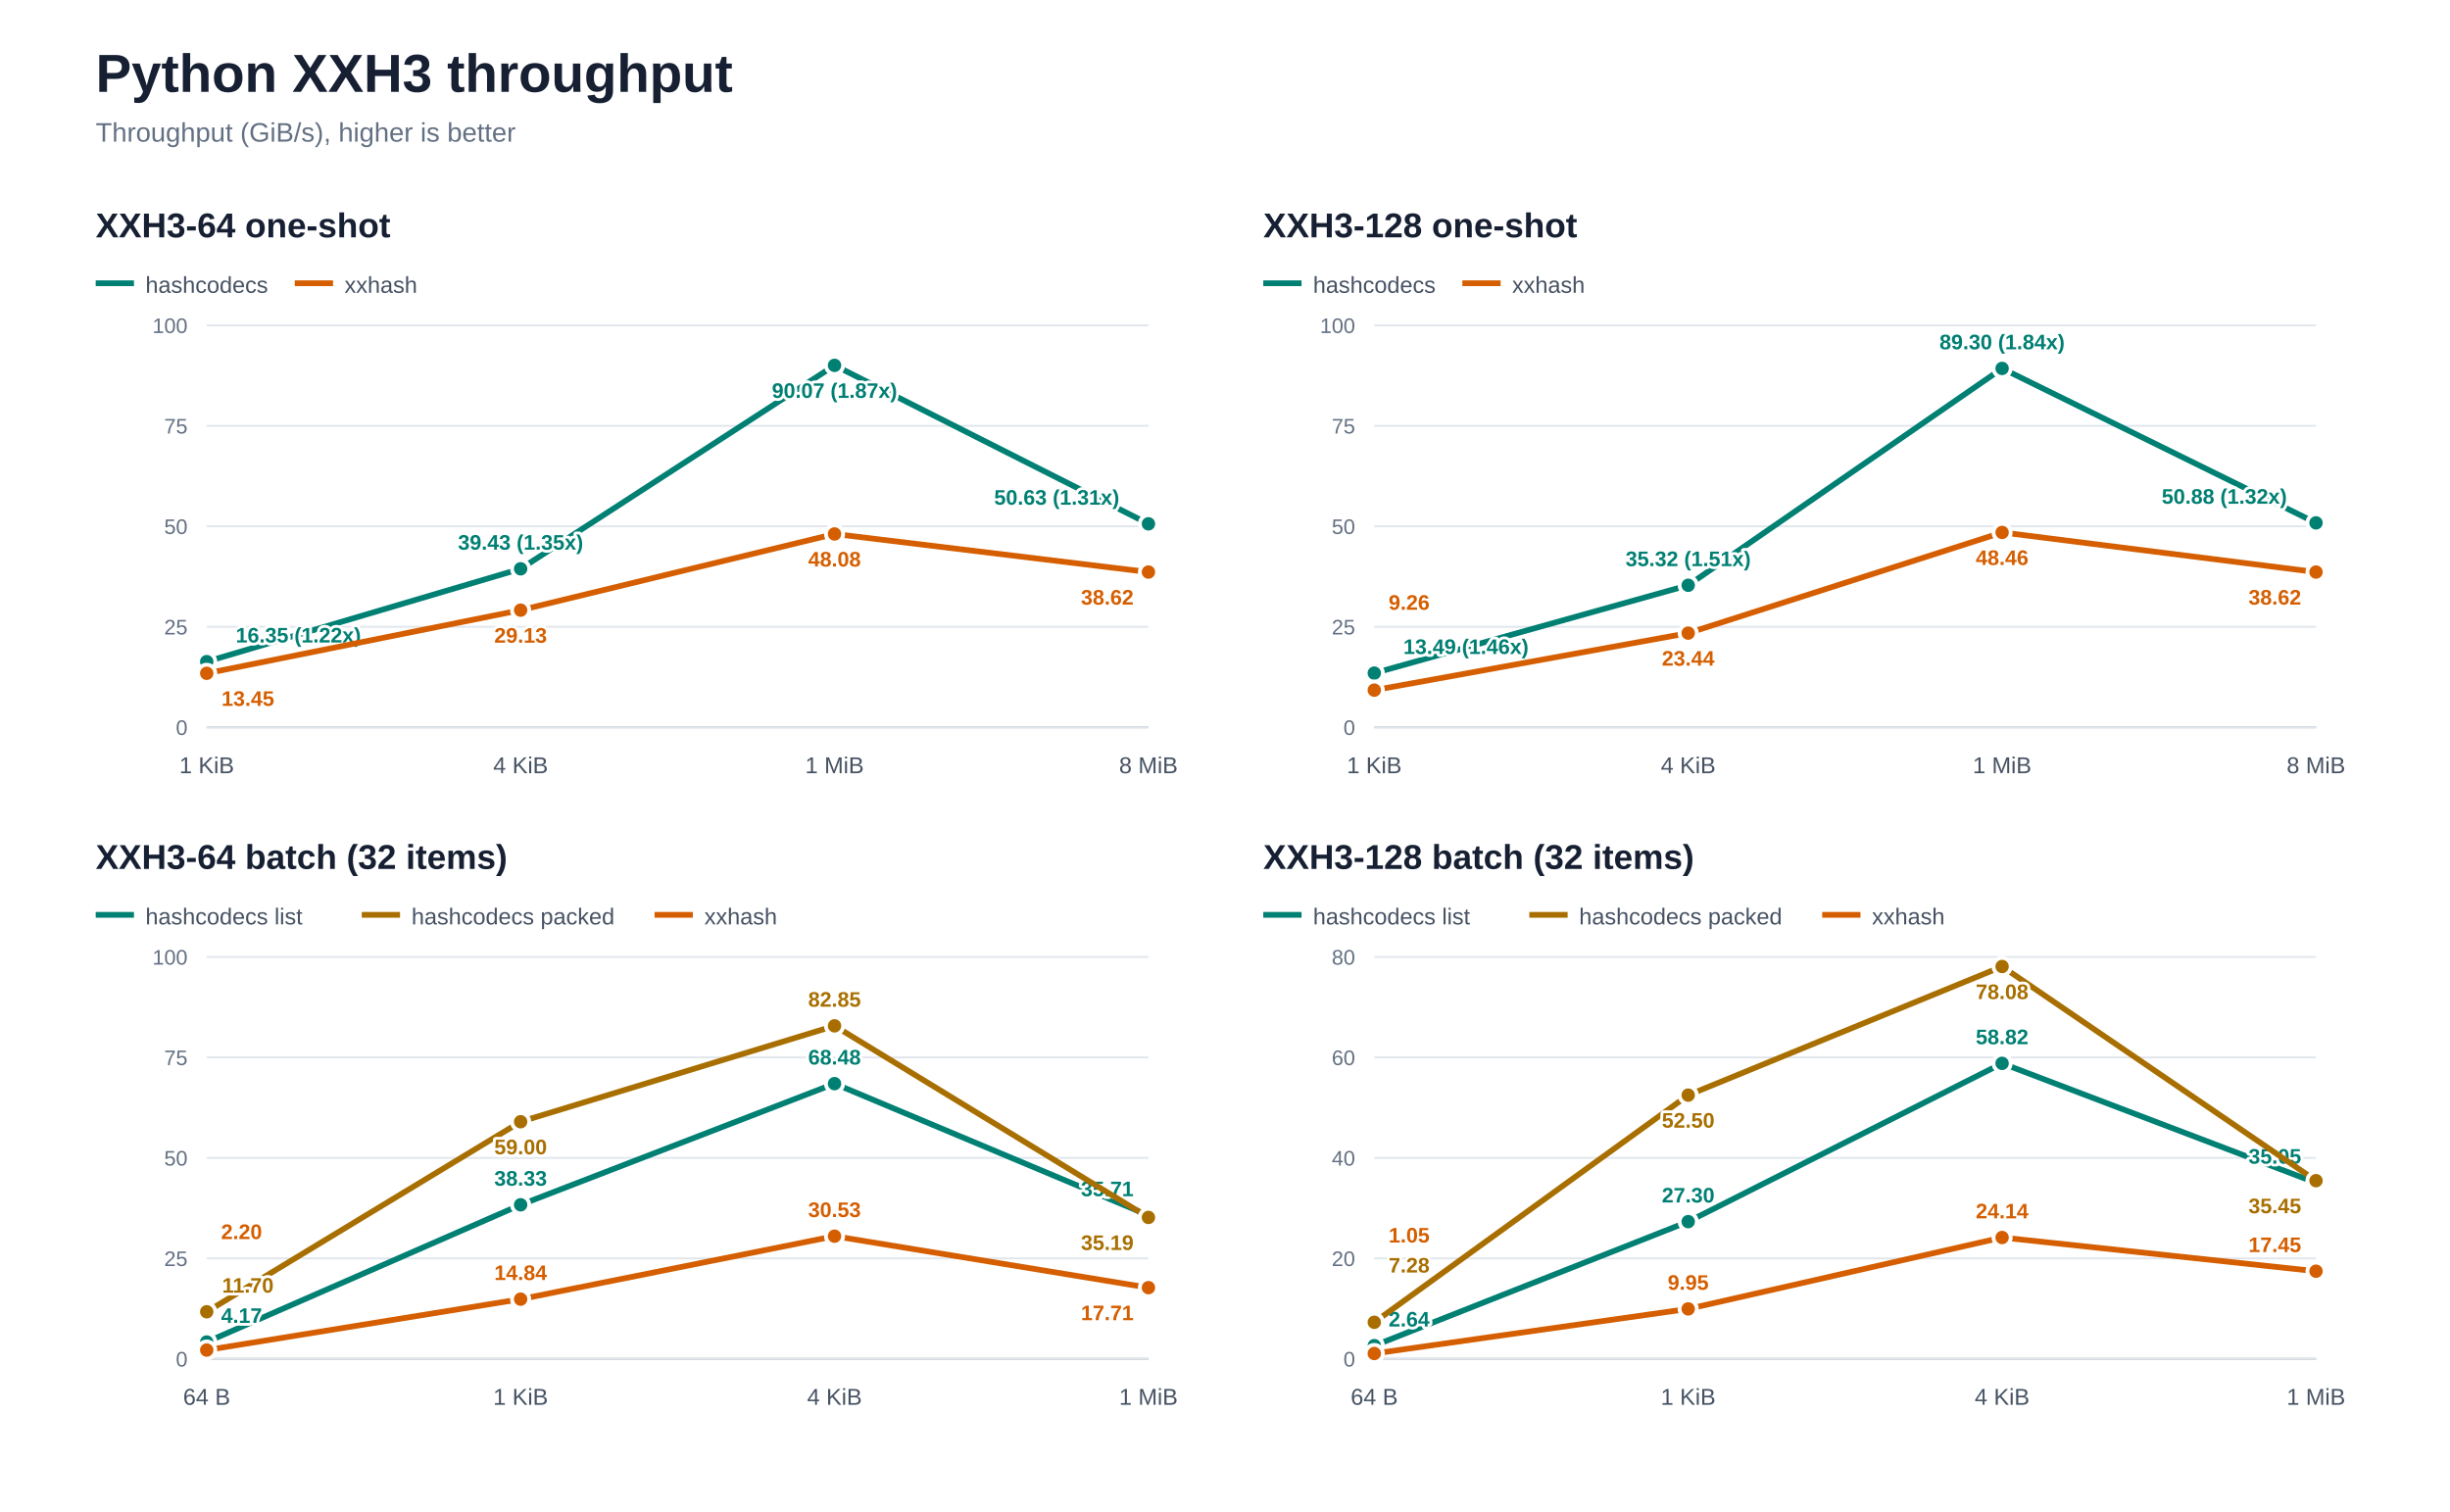
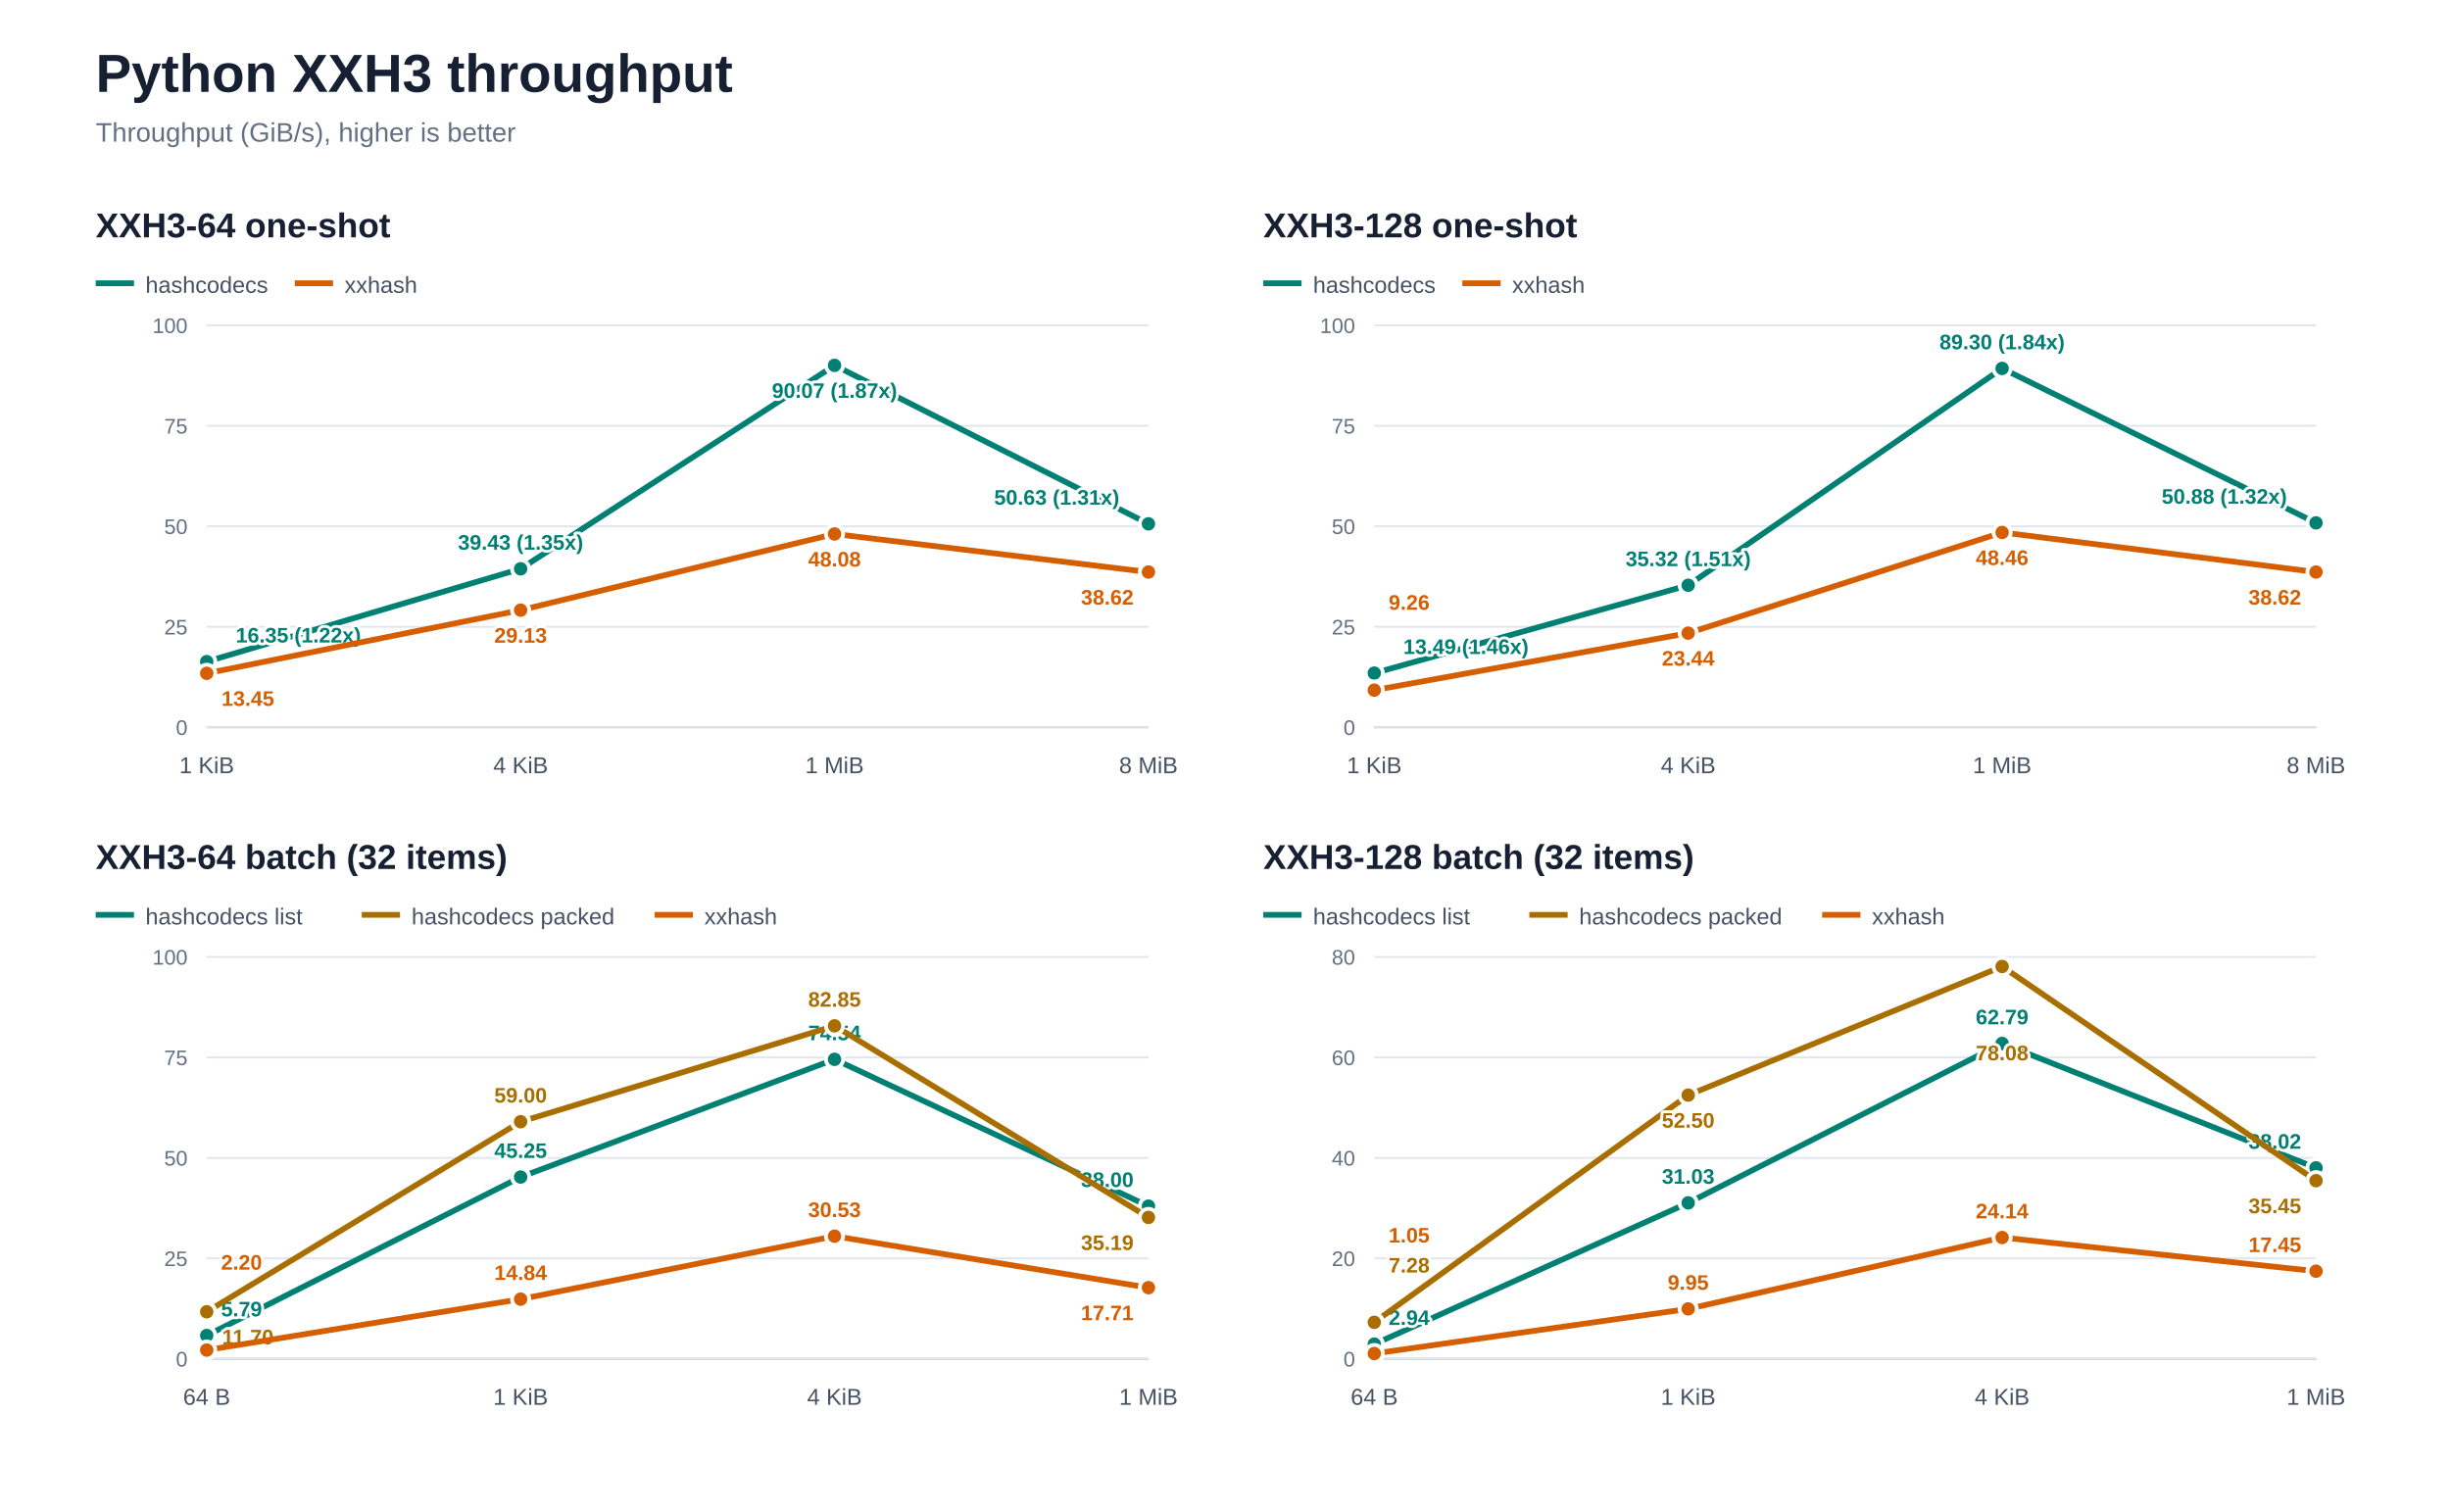
<svg xmlns="http://www.w3.org/2000/svg" width="1280" height="790" viewBox="0 0 1280 790" role="img" aria-labelledby="title desc">
  <rect width="100%" height="100%" fill="#ffffff" />
  <text x="50" y="48" fill="#172033" font-family="Segoe UI,Arial,sans-serif" font-size="28" font-weight="700">Python XXH3 throughput</text>
  <text x="50" y="74" fill="#637083" font-family="Segoe UI,Arial,sans-serif" font-size="14">Throughput (GiB/s), higher is better</text>
  <text x="50" y="124" fill="#172033" font-family="Segoe UI,Arial,sans-serif" font-size="18" font-weight="600">XXH3-64 one-shot</text>
  <line x1="108" y1="380" x2="600" y2="380" stroke="#9aa5b4" />
  <line x1="50" y1="148" x2="70" y2="148" stroke="#007f73" stroke-width="3" />
  <text x="76" y="153" fill="#465263" font-family="Segoe UI,Arial,sans-serif" font-size="12">hashcodecs</text>
  <line x1="154" y1="148" x2="174" y2="148" stroke="#d55e00" stroke-width="3" />
  <text x="180" y="153" fill="#465263" font-family="Segoe UI,Arial,sans-serif" font-size="12">xxhash</text>
  <line x1="108" y1="380.0" x2="600" y2="380.0" stroke="#e1e6ed" />
  <text x="98" y="384.0" text-anchor="end" fill="#637083" font-family="Segoe UI,Arial,sans-serif" font-size="11">0</text>
  <line x1="108" y1="327.5" x2="600" y2="327.5" stroke="#e1e6ed" />
  <text x="98" y="331.5" text-anchor="end" fill="#637083" font-family="Segoe UI,Arial,sans-serif" font-size="11">25</text>
  <line x1="108" y1="275.0" x2="600" y2="275.0" stroke="#e1e6ed" />
  <text x="98" y="279.0" text-anchor="end" fill="#637083" font-family="Segoe UI,Arial,sans-serif" font-size="11">50</text>
  <line x1="108" y1="222.5" x2="600" y2="222.5" stroke="#e1e6ed" />
  <text x="98" y="226.5" text-anchor="end" fill="#637083" font-family="Segoe UI,Arial,sans-serif" font-size="11">75</text>
  <line x1="108" y1="170.0" x2="600" y2="170.0" stroke="#e1e6ed" />
  <text x="98" y="174.0" text-anchor="end" fill="#637083" font-family="Segoe UI,Arial,sans-serif" font-size="11">100</text>
  <text x="108.0" y="404" text-anchor="middle" fill="#465263" font-family="Segoe UI,Arial,sans-serif" font-size="12">1 KiB</text>
  <text x="272.0" y="404" text-anchor="middle" fill="#465263" font-family="Segoe UI,Arial,sans-serif" font-size="12">4 KiB</text>
  <text x="436.0" y="404" text-anchor="middle" fill="#465263" font-family="Segoe UI,Arial,sans-serif" font-size="12">1 MiB</text>
  <text x="600.0" y="404" text-anchor="middle" fill="#465263" font-family="Segoe UI,Arial,sans-serif" font-size="12">8 MiB</text>
  <polyline points="108.0,345.7 272.0,297.2 436.0,190.9 600.0,273.7" fill="none" stroke="#007f73" stroke-width="3" stroke-linejoin="round" stroke-linecap="round" />
  <circle cx="108.0" cy="345.7" r="4.5" fill="#007f73" stroke="#ffffff" stroke-width="2" />
  <text x="155.9" y="335.7" text-anchor="middle" fill="#007f73" font-family="Segoe UI,Arial,sans-serif" font-size="11" font-weight="600" paint-order="stroke" stroke="#ffffff" stroke-width="3" stroke-linejoin="round">16.35 (1.22x)</text>
  <circle cx="272.0" cy="297.2" r="4.5" fill="#007f73" stroke="#ffffff" stroke-width="2" />
  <text x="272.0" y="287.2" text-anchor="middle" fill="#007f73" font-family="Segoe UI,Arial,sans-serif" font-size="11" font-weight="600" paint-order="stroke" stroke="#ffffff" stroke-width="3" stroke-linejoin="round">39.43 (1.35x)</text>
  <circle cx="436.0" cy="190.9" r="4.5" fill="#007f73" stroke="#ffffff" stroke-width="2" />
  <text x="436.0" y="207.9" text-anchor="middle" fill="#007f73" font-family="Segoe UI,Arial,sans-serif" font-size="11" font-weight="600" paint-order="stroke" stroke="#ffffff" stroke-width="3" stroke-linejoin="round">90.07 (1.87x)</text>
  <circle cx="600.0" cy="273.7" r="4.5" fill="#007f73" stroke="#ffffff" stroke-width="2" />
  <text x="552.1" y="263.7" text-anchor="middle" fill="#007f73" font-family="Segoe UI,Arial,sans-serif" font-size="11" font-weight="600" paint-order="stroke" stroke="#ffffff" stroke-width="3" stroke-linejoin="round">50.63 (1.31x)</text>
  <polyline points="108.0,351.8 272.0,318.8 436.0,279.0 600.0,298.9" fill="none" stroke="#d55e00" stroke-width="3" stroke-linejoin="round" stroke-linecap="round" />
  <circle cx="108.0" cy="351.8" r="4.5" fill="#d55e00" stroke="#ffffff" stroke-width="2" />
  <text x="129.5" y="368.8" text-anchor="middle" fill="#d55e00" font-family="Segoe UI,Arial,sans-serif" font-size="11" font-weight="600" paint-order="stroke" stroke="#ffffff" stroke-width="3" stroke-linejoin="round">13.45</text>
  <circle cx="272.0" cy="318.8" r="4.5" fill="#d55e00" stroke="#ffffff" stroke-width="2" />
  <text x="272.0" y="335.8" text-anchor="middle" fill="#d55e00" font-family="Segoe UI,Arial,sans-serif" font-size="11" font-weight="600" paint-order="stroke" stroke="#ffffff" stroke-width="3" stroke-linejoin="round">29.13</text>
  <circle cx="436.0" cy="279.0" r="4.5" fill="#d55e00" stroke="#ffffff" stroke-width="2" />
  <text x="436.0" y="296.0" text-anchor="middle" fill="#d55e00" font-family="Segoe UI,Arial,sans-serif" font-size="11" font-weight="600" paint-order="stroke" stroke="#ffffff" stroke-width="3" stroke-linejoin="round">48.08</text>
  <circle cx="600.0" cy="298.9" r="4.5" fill="#d55e00" stroke="#ffffff" stroke-width="2" />
  <text x="578.5" y="315.9" text-anchor="middle" fill="#d55e00" font-family="Segoe UI,Arial,sans-serif" font-size="11" font-weight="600" paint-order="stroke" stroke="#ffffff" stroke-width="3" stroke-linejoin="round">38.62</text>
  <text x="660" y="124" fill="#172033" font-family="Segoe UI,Arial,sans-serif" font-size="18" font-weight="600">XXH3-128 one-shot</text>
  <line x1="718" y1="380" x2="1210" y2="380" stroke="#9aa5b4" />
  <line x1="660" y1="148" x2="680" y2="148" stroke="#007f73" stroke-width="3" />
  <text x="686" y="153" fill="#465263" font-family="Segoe UI,Arial,sans-serif" font-size="12">hashcodecs</text>
  <line x1="764" y1="148" x2="784" y2="148" stroke="#d55e00" stroke-width="3" />
  <text x="790" y="153" fill="#465263" font-family="Segoe UI,Arial,sans-serif" font-size="12">xxhash</text>
  <line x1="718" y1="380.0" x2="1210" y2="380.0" stroke="#e1e6ed" />
  <text x="708" y="384.0" text-anchor="end" fill="#637083" font-family="Segoe UI,Arial,sans-serif" font-size="11">0</text>
  <line x1="718" y1="327.5" x2="1210" y2="327.5" stroke="#e1e6ed" />
  <text x="708" y="331.5" text-anchor="end" fill="#637083" font-family="Segoe UI,Arial,sans-serif" font-size="11">25</text>
  <line x1="718" y1="275.0" x2="1210" y2="275.0" stroke="#e1e6ed" />
  <text x="708" y="279.0" text-anchor="end" fill="#637083" font-family="Segoe UI,Arial,sans-serif" font-size="11">50</text>
  <line x1="718" y1="222.5" x2="1210" y2="222.5" stroke="#e1e6ed" />
  <text x="708" y="226.5" text-anchor="end" fill="#637083" font-family="Segoe UI,Arial,sans-serif" font-size="11">75</text>
  <line x1="718" y1="170.0" x2="1210" y2="170.0" stroke="#e1e6ed" />
  <text x="708" y="174.0" text-anchor="end" fill="#637083" font-family="Segoe UI,Arial,sans-serif" font-size="11">100</text>
  <text x="718.0" y="404" text-anchor="middle" fill="#465263" font-family="Segoe UI,Arial,sans-serif" font-size="12">1 KiB</text>
  <text x="882.0" y="404" text-anchor="middle" fill="#465263" font-family="Segoe UI,Arial,sans-serif" font-size="12">4 KiB</text>
  <text x="1046.0" y="404" text-anchor="middle" fill="#465263" font-family="Segoe UI,Arial,sans-serif" font-size="12">1 MiB</text>
  <text x="1210.0" y="404" text-anchor="middle" fill="#465263" font-family="Segoe UI,Arial,sans-serif" font-size="12">8 MiB</text>
  <polyline points="718.0,351.7 882.0,305.8 1046.0,192.5 1210.0,273.2" fill="none" stroke="#007f73" stroke-width="3" stroke-linejoin="round" stroke-linecap="round" />
  <circle cx="718.0" cy="351.7" r="4.5" fill="#007f73" stroke="#ffffff" stroke-width="2" />
  <text x="765.9" y="341.7" text-anchor="middle" fill="#007f73" font-family="Segoe UI,Arial,sans-serif" font-size="11" font-weight="600" paint-order="stroke" stroke="#ffffff" stroke-width="3" stroke-linejoin="round">13.49 (1.46x)</text>
  <circle cx="882.0" cy="305.8" r="4.5" fill="#007f73" stroke="#ffffff" stroke-width="2" />
  <text x="882.0" y="295.8" text-anchor="middle" fill="#007f73" font-family="Segoe UI,Arial,sans-serif" font-size="11" font-weight="600" paint-order="stroke" stroke="#ffffff" stroke-width="3" stroke-linejoin="round">35.32 (1.51x)</text>
  <circle cx="1046.0" cy="192.5" r="4.5" fill="#007f73" stroke="#ffffff" stroke-width="2" />
  <text x="1046.0" y="182.5" text-anchor="middle" fill="#007f73" font-family="Segoe UI,Arial,sans-serif" font-size="11" font-weight="600" paint-order="stroke" stroke="#ffffff" stroke-width="3" stroke-linejoin="round">89.30 (1.84x)</text>
  <circle cx="1210.0" cy="273.2" r="4.5" fill="#007f73" stroke="#ffffff" stroke-width="2" />
  <text x="1162.1" y="263.2" text-anchor="middle" fill="#007f73" font-family="Segoe UI,Arial,sans-serif" font-size="11" font-weight="600" paint-order="stroke" stroke="#ffffff" stroke-width="3" stroke-linejoin="round">50.88 (1.32x)</text>
  <polyline points="718.0,360.6 882.0,330.8 1046.0,278.2 1210.0,298.9" fill="none" stroke="#d55e00" stroke-width="3" stroke-linejoin="round" stroke-linecap="round" />
  <circle cx="718.0" cy="360.6" r="4.5" fill="#d55e00" stroke="#ffffff" stroke-width="2" />
  <text x="736.2" y="318.6" text-anchor="middle" fill="#d55e00" font-family="Segoe UI,Arial,sans-serif" font-size="11" font-weight="600" paint-order="stroke" stroke="#ffffff" stroke-width="3" stroke-linejoin="round">9.26</text>
  <circle cx="882.0" cy="330.8" r="4.5" fill="#d55e00" stroke="#ffffff" stroke-width="2" />
  <text x="882.0" y="347.8" text-anchor="middle" fill="#d55e00" font-family="Segoe UI,Arial,sans-serif" font-size="11" font-weight="600" paint-order="stroke" stroke="#ffffff" stroke-width="3" stroke-linejoin="round">23.44</text>
  <circle cx="1046.0" cy="278.2" r="4.5" fill="#d55e00" stroke="#ffffff" stroke-width="2" />
  <text x="1046.0" y="295.2" text-anchor="middle" fill="#d55e00" font-family="Segoe UI,Arial,sans-serif" font-size="11" font-weight="600" paint-order="stroke" stroke="#ffffff" stroke-width="3" stroke-linejoin="round">48.46</text>
  <circle cx="1210.0" cy="298.9" r="4.5" fill="#d55e00" stroke="#ffffff" stroke-width="2" />
  <text x="1188.5" y="315.9" text-anchor="middle" fill="#d55e00" font-family="Segoe UI,Arial,sans-serif" font-size="11" font-weight="600" paint-order="stroke" stroke="#ffffff" stroke-width="3" stroke-linejoin="round">38.62</text>
  <text x="50" y="454" fill="#172033" font-family="Segoe UI,Arial,sans-serif" font-size="18" font-weight="600">XXH3-64 batch (32 items)</text>
  <line x1="108" y1="710" x2="600" y2="710" stroke="#9aa5b4" />
  <line x1="50" y1="478" x2="70" y2="478" stroke="#007f73" stroke-width="3" />
  <text x="76" y="483" fill="#465263" font-family="Segoe UI,Arial,sans-serif" font-size="12">hashcodecs list</text>
  <line x1="189" y1="478" x2="209" y2="478" stroke="#a86f00" stroke-width="3" />
  <text x="215" y="483" fill="#465263" font-family="Segoe UI,Arial,sans-serif" font-size="12">hashcodecs packed</text>
  <line x1="342" y1="478" x2="362" y2="478" stroke="#d55e00" stroke-width="3" />
  <text x="368" y="483" fill="#465263" font-family="Segoe UI,Arial,sans-serif" font-size="12">xxhash</text>
  <line x1="108" y1="710.0" x2="600" y2="710.0" stroke="#e1e6ed" />
  <text x="98" y="714.0" text-anchor="end" fill="#637083" font-family="Segoe UI,Arial,sans-serif" font-size="11">0</text>
  <line x1="108" y1="657.5" x2="600" y2="657.5" stroke="#e1e6ed" />
  <text x="98" y="661.5" text-anchor="end" fill="#637083" font-family="Segoe UI,Arial,sans-serif" font-size="11">25</text>
  <line x1="108" y1="605.0" x2="600" y2="605.0" stroke="#e1e6ed" />
  <text x="98" y="609.0" text-anchor="end" fill="#637083" font-family="Segoe UI,Arial,sans-serif" font-size="11">50</text>
  <line x1="108" y1="552.5" x2="600" y2="552.5" stroke="#e1e6ed" />
  <text x="98" y="556.5" text-anchor="end" fill="#637083" font-family="Segoe UI,Arial,sans-serif" font-size="11">75</text>
  <line x1="108" y1="500.0" x2="600" y2="500.0" stroke="#e1e6ed" />
  <text x="98" y="504.0" text-anchor="end" fill="#637083" font-family="Segoe UI,Arial,sans-serif" font-size="11">100</text>
  <text x="108.0" y="734" text-anchor="middle" fill="#465263" font-family="Segoe UI,Arial,sans-serif" font-size="12">64 B</text>
  <text x="272.0" y="734" text-anchor="middle" fill="#465263" font-family="Segoe UI,Arial,sans-serif" font-size="12">1 KiB</text>
  <text x="436.0" y="734" text-anchor="middle" fill="#465263" font-family="Segoe UI,Arial,sans-serif" font-size="12">4 KiB</text>
  <text x="600.0" y="734" text-anchor="middle" fill="#465263" font-family="Segoe UI,Arial,sans-serif" font-size="12">1 MiB</text>
-   <polyline points="108.0,701.2 272.0,629.5 436.0,566.2 600.0,635.0" fill="none" stroke="#007f73" stroke-width="3" stroke-linejoin="round" stroke-linecap="round" />
-   <circle cx="108.0" cy="701.2" r="4.5" fill="#007f73" stroke="#ffffff" stroke-width="2" />
-   <text x="126.2" y="691.2" text-anchor="middle" fill="#007f73" font-family="Segoe UI,Arial,sans-serif" font-size="11" font-weight="600" paint-order="stroke" stroke="#ffffff" stroke-width="3" stroke-linejoin="round">4.17</text>
-   <circle cx="272.0" cy="629.5" r="4.5" fill="#007f73" stroke="#ffffff" stroke-width="2" />
-   <text x="272.0" y="619.5" text-anchor="middle" fill="#007f73" font-family="Segoe UI,Arial,sans-serif" font-size="11" font-weight="600" paint-order="stroke" stroke="#ffffff" stroke-width="3" stroke-linejoin="round">38.33</text>
-   <circle cx="436.0" cy="566.2" r="4.5" fill="#007f73" stroke="#ffffff" stroke-width="2" />
-   <text x="436.0" y="556.2" text-anchor="middle" fill="#007f73" font-family="Segoe UI,Arial,sans-serif" font-size="11" font-weight="600" paint-order="stroke" stroke="#ffffff" stroke-width="3" stroke-linejoin="round">68.48</text>
-   <circle cx="600.0" cy="635.0" r="4.5" fill="#007f73" stroke="#ffffff" stroke-width="2" />
-   <text x="578.5" y="625.0" text-anchor="middle" fill="#007f73" font-family="Segoe UI,Arial,sans-serif" font-size="11" font-weight="600" paint-order="stroke" stroke="#ffffff" stroke-width="3" stroke-linejoin="round">35.71</text>
+   <polyline points="108.0,697.8 272.0,615.0 436.0,553.5 600.0,630.2" fill="none" stroke="#007f73" stroke-width="3" stroke-linejoin="round" stroke-linecap="round" />
+   <circle cx="108.0" cy="697.8" r="4.5" fill="#007f73" stroke="#ffffff" stroke-width="2" />
+   <text x="126.2" y="687.8" text-anchor="middle" fill="#007f73" font-family="Segoe UI,Arial,sans-serif" font-size="11" font-weight="600" paint-order="stroke" stroke="#ffffff" stroke-width="3" stroke-linejoin="round">5.79</text>
+   <circle cx="272.0" cy="615.0" r="4.5" fill="#007f73" stroke="#ffffff" stroke-width="2" />
+   <text x="272.0" y="605.0" text-anchor="middle" fill="#007f73" font-family="Segoe UI,Arial,sans-serif" font-size="11" font-weight="600" paint-order="stroke" stroke="#ffffff" stroke-width="3" stroke-linejoin="round">45.25</text>
+   <circle cx="436.0" cy="553.5" r="4.5" fill="#007f73" stroke="#ffffff" stroke-width="2" />
+   <text x="436.0" y="543.5" text-anchor="middle" fill="#007f73" font-family="Segoe UI,Arial,sans-serif" font-size="11" font-weight="600" paint-order="stroke" stroke="#ffffff" stroke-width="3" stroke-linejoin="round">74.54</text>
+   <circle cx="600.0" cy="630.2" r="4.5" fill="#007f73" stroke="#ffffff" stroke-width="2" />
+   <text x="578.5" y="620.2" text-anchor="middle" fill="#007f73" font-family="Segoe UI,Arial,sans-serif" font-size="11" font-weight="600" paint-order="stroke" stroke="#ffffff" stroke-width="3" stroke-linejoin="round">38.00</text>
  <polyline points="108.0,685.4 272.0,586.1 436.0,536.0 600.0,636.1" fill="none" stroke="#a86f00" stroke-width="3" stroke-linejoin="round" stroke-linecap="round" />
  <circle cx="108.0" cy="685.4" r="4.5" fill="#a86f00" stroke="#ffffff" stroke-width="2" />
-   <text x="129.5" y="675.4" text-anchor="middle" fill="#a86f00" font-family="Segoe UI,Arial,sans-serif" font-size="11" font-weight="600" paint-order="stroke" stroke="#ffffff" stroke-width="3" stroke-linejoin="round">11.70</text>
+   <text x="129.5" y="702.4" text-anchor="middle" fill="#a86f00" font-family="Segoe UI,Arial,sans-serif" font-size="11" font-weight="600" paint-order="stroke" stroke="#ffffff" stroke-width="3" stroke-linejoin="round">11.70</text>
  <circle cx="272.0" cy="586.1" r="4.5" fill="#a86f00" stroke="#ffffff" stroke-width="2" />
-   <text x="272.0" y="603.1" text-anchor="middle" fill="#a86f00" font-family="Segoe UI,Arial,sans-serif" font-size="11" font-weight="600" paint-order="stroke" stroke="#ffffff" stroke-width="3" stroke-linejoin="round">59.00</text>
+   <text x="272.0" y="576.1" text-anchor="middle" fill="#a86f00" font-family="Segoe UI,Arial,sans-serif" font-size="11" font-weight="600" paint-order="stroke" stroke="#ffffff" stroke-width="3" stroke-linejoin="round">59.00</text>
  <circle cx="436.0" cy="536.0" r="4.5" fill="#a86f00" stroke="#ffffff" stroke-width="2" />
  <text x="436.0" y="526.0" text-anchor="middle" fill="#a86f00" font-family="Segoe UI,Arial,sans-serif" font-size="11" font-weight="600" paint-order="stroke" stroke="#ffffff" stroke-width="3" stroke-linejoin="round">82.85</text>
  <circle cx="600.0" cy="636.1" r="4.5" fill="#a86f00" stroke="#ffffff" stroke-width="2" />
  <text x="578.5" y="653.1" text-anchor="middle" fill="#a86f00" font-family="Segoe UI,Arial,sans-serif" font-size="11" font-weight="600" paint-order="stroke" stroke="#ffffff" stroke-width="3" stroke-linejoin="round">35.19</text>
  <polyline points="108.0,705.4 272.0,678.8 436.0,645.9 600.0,672.8" fill="none" stroke="#d55e00" stroke-width="3" stroke-linejoin="round" stroke-linecap="round" />
  <circle cx="108.0" cy="705.4" r="4.5" fill="#d55e00" stroke="#ffffff" stroke-width="2" />
-   <text x="126.2" y="647.4" text-anchor="middle" fill="#d55e00" font-family="Segoe UI,Arial,sans-serif" font-size="11" font-weight="600" paint-order="stroke" stroke="#ffffff" stroke-width="3" stroke-linejoin="round">2.20</text>
+   <text x="126.2" y="663.4" text-anchor="middle" fill="#d55e00" font-family="Segoe UI,Arial,sans-serif" font-size="11" font-weight="600" paint-order="stroke" stroke="#ffffff" stroke-width="3" stroke-linejoin="round">2.20</text>
  <circle cx="272.0" cy="678.8" r="4.5" fill="#d55e00" stroke="#ffffff" stroke-width="2" />
  <text x="272.0" y="668.8" text-anchor="middle" fill="#d55e00" font-family="Segoe UI,Arial,sans-serif" font-size="11" font-weight="600" paint-order="stroke" stroke="#ffffff" stroke-width="3" stroke-linejoin="round">14.84</text>
  <circle cx="436.0" cy="645.9" r="4.5" fill="#d55e00" stroke="#ffffff" stroke-width="2" />
  <text x="436.0" y="635.9" text-anchor="middle" fill="#d55e00" font-family="Segoe UI,Arial,sans-serif" font-size="11" font-weight="600" paint-order="stroke" stroke="#ffffff" stroke-width="3" stroke-linejoin="round">30.53</text>
  <circle cx="600.0" cy="672.8" r="4.5" fill="#d55e00" stroke="#ffffff" stroke-width="2" />
  <text x="578.5" y="689.8" text-anchor="middle" fill="#d55e00" font-family="Segoe UI,Arial,sans-serif" font-size="11" font-weight="600" paint-order="stroke" stroke="#ffffff" stroke-width="3" stroke-linejoin="round">17.71</text>
  <text x="660" y="454" fill="#172033" font-family="Segoe UI,Arial,sans-serif" font-size="18" font-weight="600">XXH3-128 batch (32 items)</text>
  <line x1="718" y1="710" x2="1210" y2="710" stroke="#9aa5b4" />
  <line x1="660" y1="478" x2="680" y2="478" stroke="#007f73" stroke-width="3" />
  <text x="686" y="483" fill="#465263" font-family="Segoe UI,Arial,sans-serif" font-size="12">hashcodecs list</text>
  <line x1="799" y1="478" x2="819" y2="478" stroke="#a86f00" stroke-width="3" />
  <text x="825" y="483" fill="#465263" font-family="Segoe UI,Arial,sans-serif" font-size="12">hashcodecs packed</text>
  <line x1="952" y1="478" x2="972" y2="478" stroke="#d55e00" stroke-width="3" />
  <text x="978" y="483" fill="#465263" font-family="Segoe UI,Arial,sans-serif" font-size="12">xxhash</text>
  <line x1="718" y1="710.0" x2="1210" y2="710.0" stroke="#e1e6ed" />
  <text x="708" y="714.0" text-anchor="end" fill="#637083" font-family="Segoe UI,Arial,sans-serif" font-size="11">0</text>
  <line x1="718" y1="657.5" x2="1210" y2="657.5" stroke="#e1e6ed" />
  <text x="708" y="661.5" text-anchor="end" fill="#637083" font-family="Segoe UI,Arial,sans-serif" font-size="11">20</text>
  <line x1="718" y1="605.0" x2="1210" y2="605.0" stroke="#e1e6ed" />
  <text x="708" y="609.0" text-anchor="end" fill="#637083" font-family="Segoe UI,Arial,sans-serif" font-size="11">40</text>
  <line x1="718" y1="552.5" x2="1210" y2="552.5" stroke="#e1e6ed" />
  <text x="708" y="556.5" text-anchor="end" fill="#637083" font-family="Segoe UI,Arial,sans-serif" font-size="11">60</text>
  <line x1="718" y1="500.0" x2="1210" y2="500.0" stroke="#e1e6ed" />
  <text x="708" y="504.0" text-anchor="end" fill="#637083" font-family="Segoe UI,Arial,sans-serif" font-size="11">80</text>
  <text x="718.0" y="734" text-anchor="middle" fill="#465263" font-family="Segoe UI,Arial,sans-serif" font-size="12">64 B</text>
  <text x="882.0" y="734" text-anchor="middle" fill="#465263" font-family="Segoe UI,Arial,sans-serif" font-size="12">1 KiB</text>
  <text x="1046.0" y="734" text-anchor="middle" fill="#465263" font-family="Segoe UI,Arial,sans-serif" font-size="12">4 KiB</text>
  <text x="1210.0" y="734" text-anchor="middle" fill="#465263" font-family="Segoe UI,Arial,sans-serif" font-size="12">1 MiB</text>
-   <polyline points="718.0,703.1 882.0,638.3 1046.0,555.6 1210.0,618.0" fill="none" stroke="#007f73" stroke-width="3" stroke-linejoin="round" stroke-linecap="round" />
-   <circle cx="718.0" cy="703.1" r="4.5" fill="#007f73" stroke="#ffffff" stroke-width="2" />
-   <text x="736.2" y="693.1" text-anchor="middle" fill="#007f73" font-family="Segoe UI,Arial,sans-serif" font-size="11" font-weight="600" paint-order="stroke" stroke="#ffffff" stroke-width="3" stroke-linejoin="round">2.64</text>
-   <circle cx="882.0" cy="638.3" r="4.5" fill="#007f73" stroke="#ffffff" stroke-width="2" />
-   <text x="882.0" y="628.3" text-anchor="middle" fill="#007f73" font-family="Segoe UI,Arial,sans-serif" font-size="11" font-weight="600" paint-order="stroke" stroke="#ffffff" stroke-width="3" stroke-linejoin="round">27.30</text>
-   <circle cx="1046.0" cy="555.6" r="4.5" fill="#007f73" stroke="#ffffff" stroke-width="2" />
-   <text x="1046.0" y="545.6" text-anchor="middle" fill="#007f73" font-family="Segoe UI,Arial,sans-serif" font-size="11" font-weight="600" paint-order="stroke" stroke="#ffffff" stroke-width="3" stroke-linejoin="round">58.82</text>
-   <circle cx="1210.0" cy="618.0" r="4.5" fill="#007f73" stroke="#ffffff" stroke-width="2" />
-   <text x="1188.5" y="608.0" text-anchor="middle" fill="#007f73" font-family="Segoe UI,Arial,sans-serif" font-size="11" font-weight="600" paint-order="stroke" stroke="#ffffff" stroke-width="3" stroke-linejoin="round">35.05</text>
+   <polyline points="718.0,702.3 882.0,628.5 1046.0,545.2 1210.0,610.2" fill="none" stroke="#007f73" stroke-width="3" stroke-linejoin="round" stroke-linecap="round" />
+   <circle cx="718.0" cy="702.3" r="4.5" fill="#007f73" stroke="#ffffff" stroke-width="2" />
+   <text x="736.2" y="692.3" text-anchor="middle" fill="#007f73" font-family="Segoe UI,Arial,sans-serif" font-size="11" font-weight="600" paint-order="stroke" stroke="#ffffff" stroke-width="3" stroke-linejoin="round">2.94</text>
+   <circle cx="882.0" cy="628.5" r="4.5" fill="#007f73" stroke="#ffffff" stroke-width="2" />
+   <text x="882.0" y="618.5" text-anchor="middle" fill="#007f73" font-family="Segoe UI,Arial,sans-serif" font-size="11" font-weight="600" paint-order="stroke" stroke="#ffffff" stroke-width="3" stroke-linejoin="round">31.03</text>
+   <circle cx="1046.0" cy="545.2" r="4.5" fill="#007f73" stroke="#ffffff" stroke-width="2" />
+   <text x="1046.0" y="535.2" text-anchor="middle" fill="#007f73" font-family="Segoe UI,Arial,sans-serif" font-size="11" font-weight="600" paint-order="stroke" stroke="#ffffff" stroke-width="3" stroke-linejoin="round">62.79</text>
+   <circle cx="1210.0" cy="610.2" r="4.5" fill="#007f73" stroke="#ffffff" stroke-width="2" />
+   <text x="1188.5" y="600.2" text-anchor="middle" fill="#007f73" font-family="Segoe UI,Arial,sans-serif" font-size="11" font-weight="600" paint-order="stroke" stroke="#ffffff" stroke-width="3" stroke-linejoin="round">38.02</text>
  <polyline points="718.0,690.9 882.0,572.2 1046.0,505.0 1210.0,616.9" fill="none" stroke="#a86f00" stroke-width="3" stroke-linejoin="round" stroke-linecap="round" />
  <circle cx="718.0" cy="690.9" r="4.5" fill="#a86f00" stroke="#ffffff" stroke-width="2" />
  <text x="736.2" y="664.9" text-anchor="middle" fill="#a86f00" font-family="Segoe UI,Arial,sans-serif" font-size="11" font-weight="600" paint-order="stroke" stroke="#ffffff" stroke-width="3" stroke-linejoin="round">7.28</text>
  <circle cx="882.0" cy="572.2" r="4.5" fill="#a86f00" stroke="#ffffff" stroke-width="2" />
  <text x="882.0" y="589.2" text-anchor="middle" fill="#a86f00" font-family="Segoe UI,Arial,sans-serif" font-size="11" font-weight="600" paint-order="stroke" stroke="#ffffff" stroke-width="3" stroke-linejoin="round">52.50</text>
  <circle cx="1046.0" cy="505.0" r="4.5" fill="#a86f00" stroke="#ffffff" stroke-width="2" />
-   <text x="1046.0" y="522.0" text-anchor="middle" fill="#a86f00" font-family="Segoe UI,Arial,sans-serif" font-size="11" font-weight="600" paint-order="stroke" stroke="#ffffff" stroke-width="3" stroke-linejoin="round">78.08</text>
+   <text x="1046.0" y="554.0" text-anchor="middle" fill="#a86f00" font-family="Segoe UI,Arial,sans-serif" font-size="11" font-weight="600" paint-order="stroke" stroke="#ffffff" stroke-width="3" stroke-linejoin="round">78.08</text>
  <circle cx="1210.0" cy="616.9" r="4.5" fill="#a86f00" stroke="#ffffff" stroke-width="2" />
  <text x="1188.5" y="633.9" text-anchor="middle" fill="#a86f00" font-family="Segoe UI,Arial,sans-serif" font-size="11" font-weight="600" paint-order="stroke" stroke="#ffffff" stroke-width="3" stroke-linejoin="round">35.45</text>
  <polyline points="718.0,707.2 882.0,683.9 1046.0,646.6 1210.0,664.2" fill="none" stroke="#d55e00" stroke-width="3" stroke-linejoin="round" stroke-linecap="round" />
  <circle cx="718.0" cy="707.2" r="4.5" fill="#d55e00" stroke="#ffffff" stroke-width="2" />
  <text x="736.2" y="649.2" text-anchor="middle" fill="#d55e00" font-family="Segoe UI,Arial,sans-serif" font-size="11" font-weight="600" paint-order="stroke" stroke="#ffffff" stroke-width="3" stroke-linejoin="round">1.05</text>
  <circle cx="882.0" cy="683.9" r="4.5" fill="#d55e00" stroke="#ffffff" stroke-width="2" />
  <text x="882.0" y="673.9" text-anchor="middle" fill="#d55e00" font-family="Segoe UI,Arial,sans-serif" font-size="11" font-weight="600" paint-order="stroke" stroke="#ffffff" stroke-width="3" stroke-linejoin="round">9.95</text>
  <circle cx="1046.0" cy="646.6" r="4.5" fill="#d55e00" stroke="#ffffff" stroke-width="2" />
  <text x="1046.0" y="636.6" text-anchor="middle" fill="#d55e00" font-family="Segoe UI,Arial,sans-serif" font-size="11" font-weight="600" paint-order="stroke" stroke="#ffffff" stroke-width="3" stroke-linejoin="round">24.14</text>
  <circle cx="1210.0" cy="664.2" r="4.5" fill="#d55e00" stroke="#ffffff" stroke-width="2" />
  <text x="1188.5" y="654.2" text-anchor="middle" fill="#d55e00" font-family="Segoe UI,Arial,sans-serif" font-size="11" font-weight="600" paint-order="stroke" stroke="#ffffff" stroke-width="3" stroke-linejoin="round">17.45</text>
</svg>
